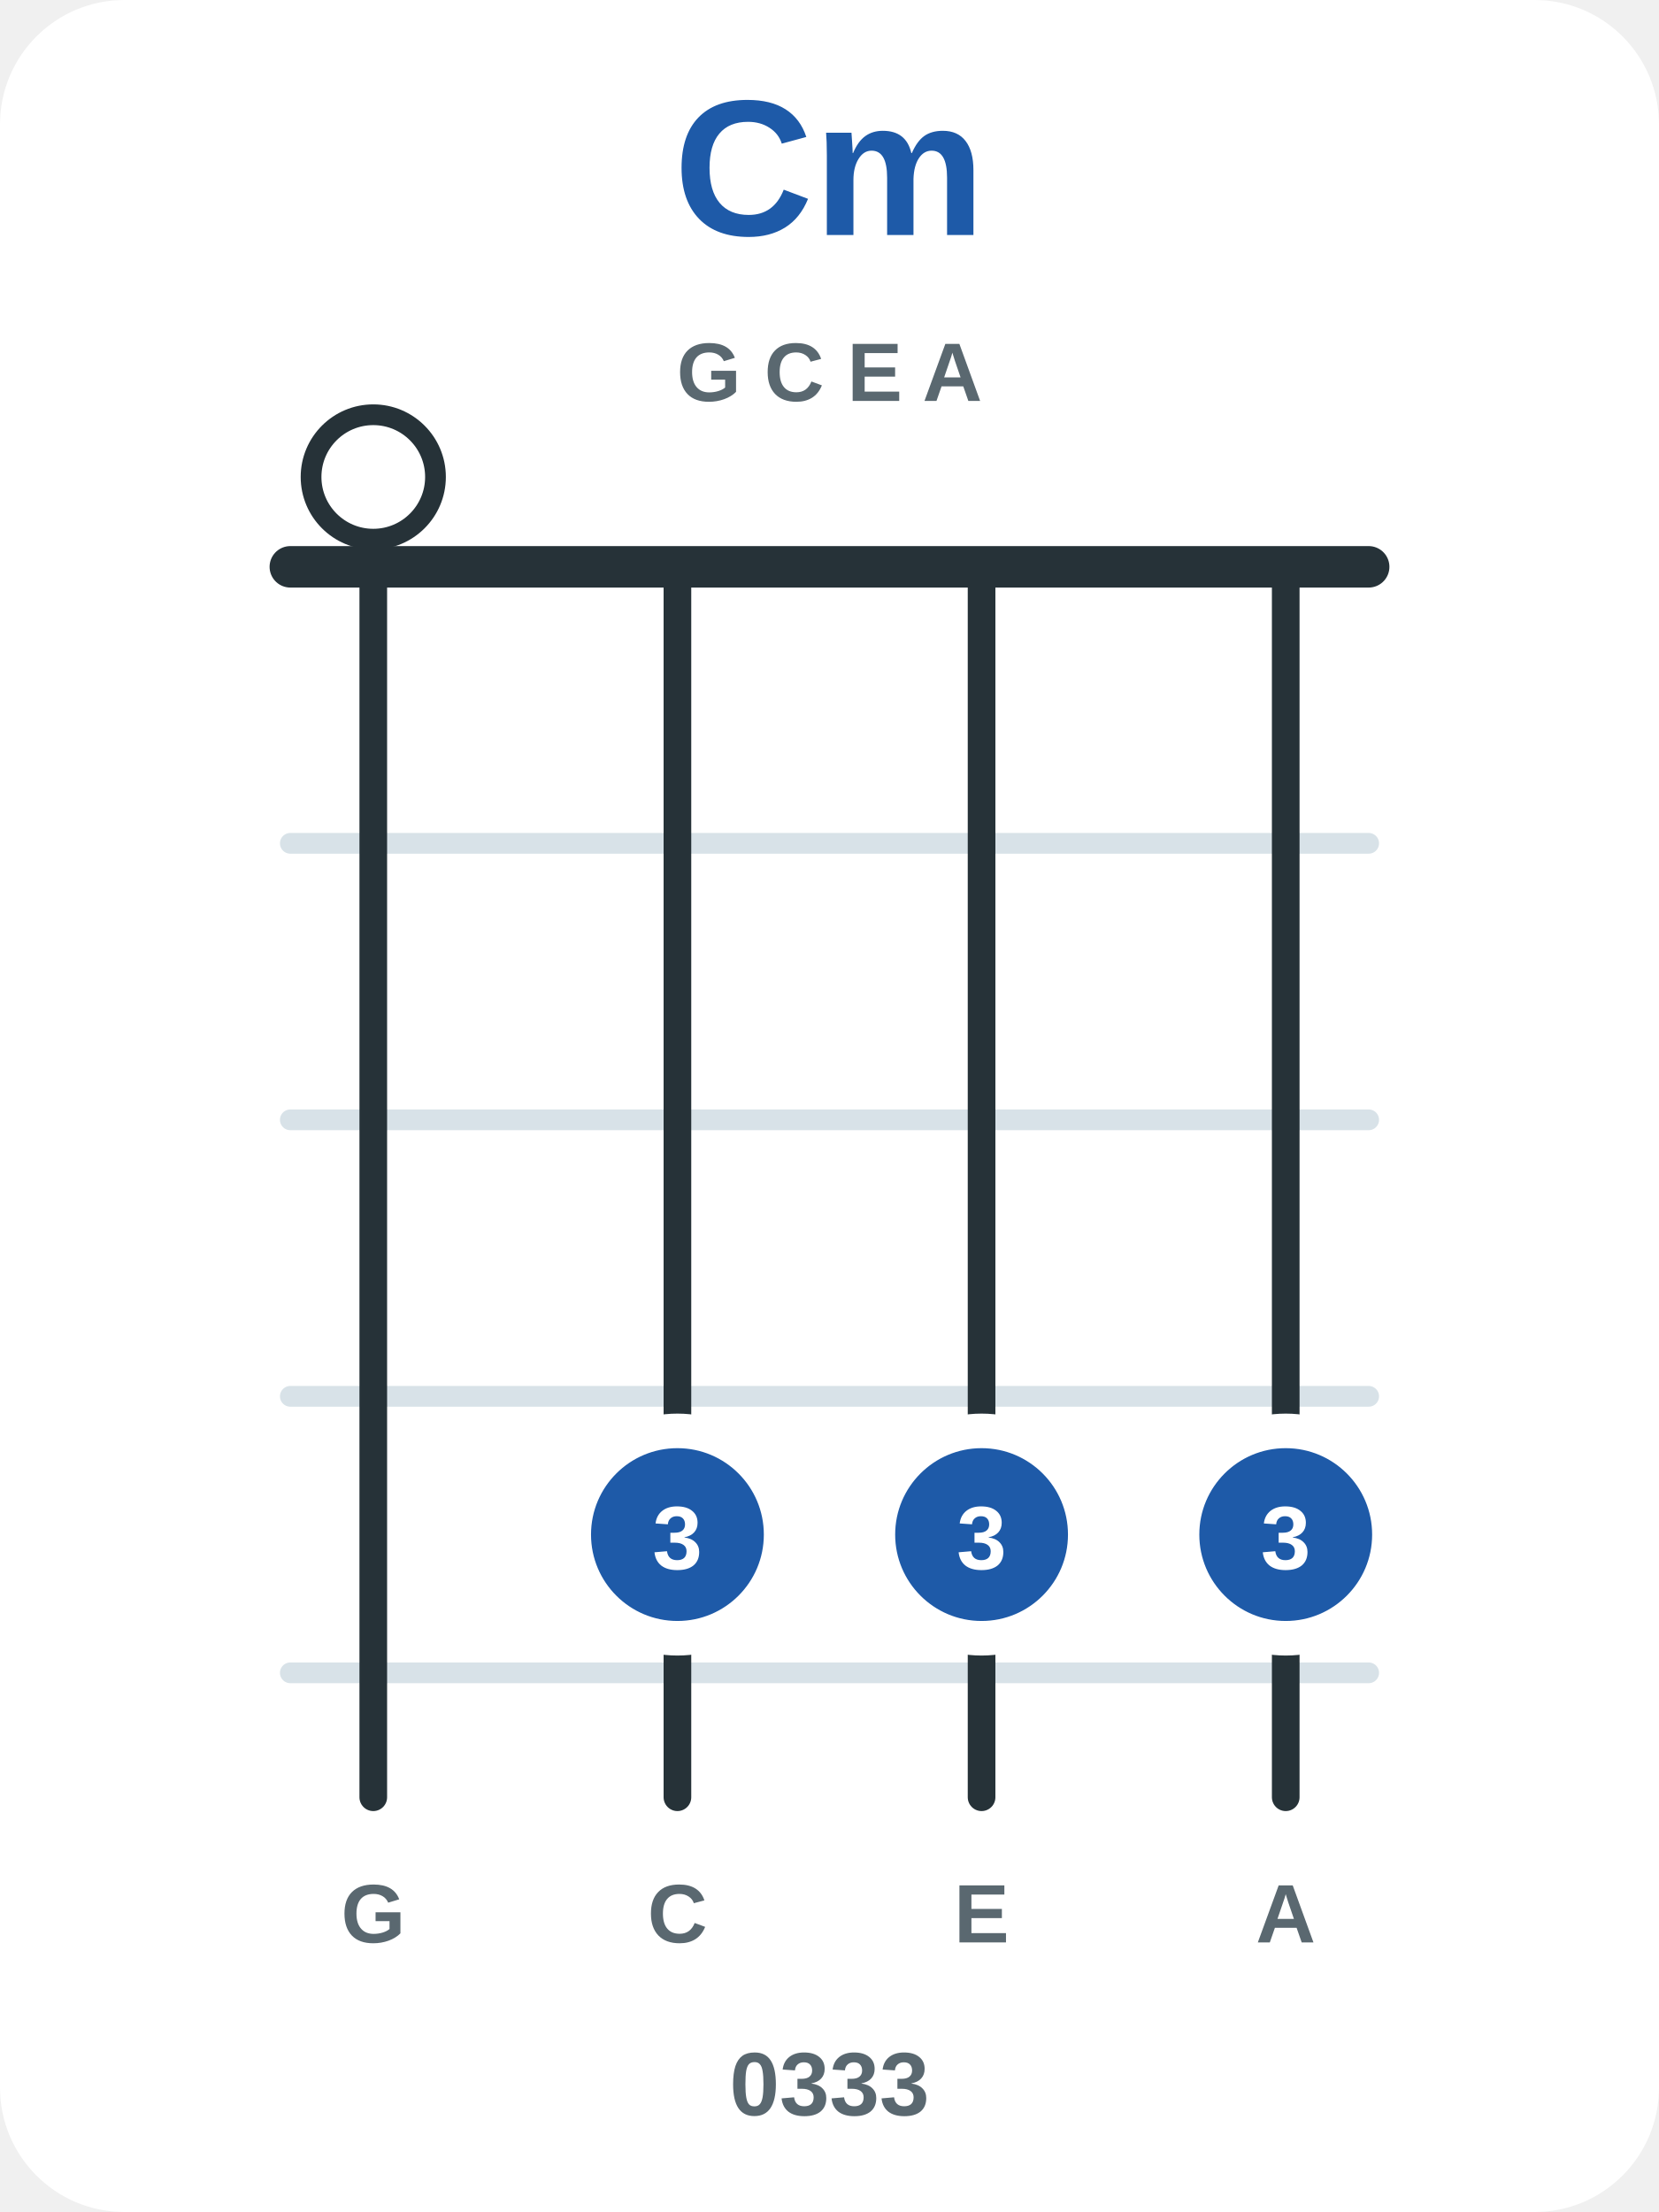
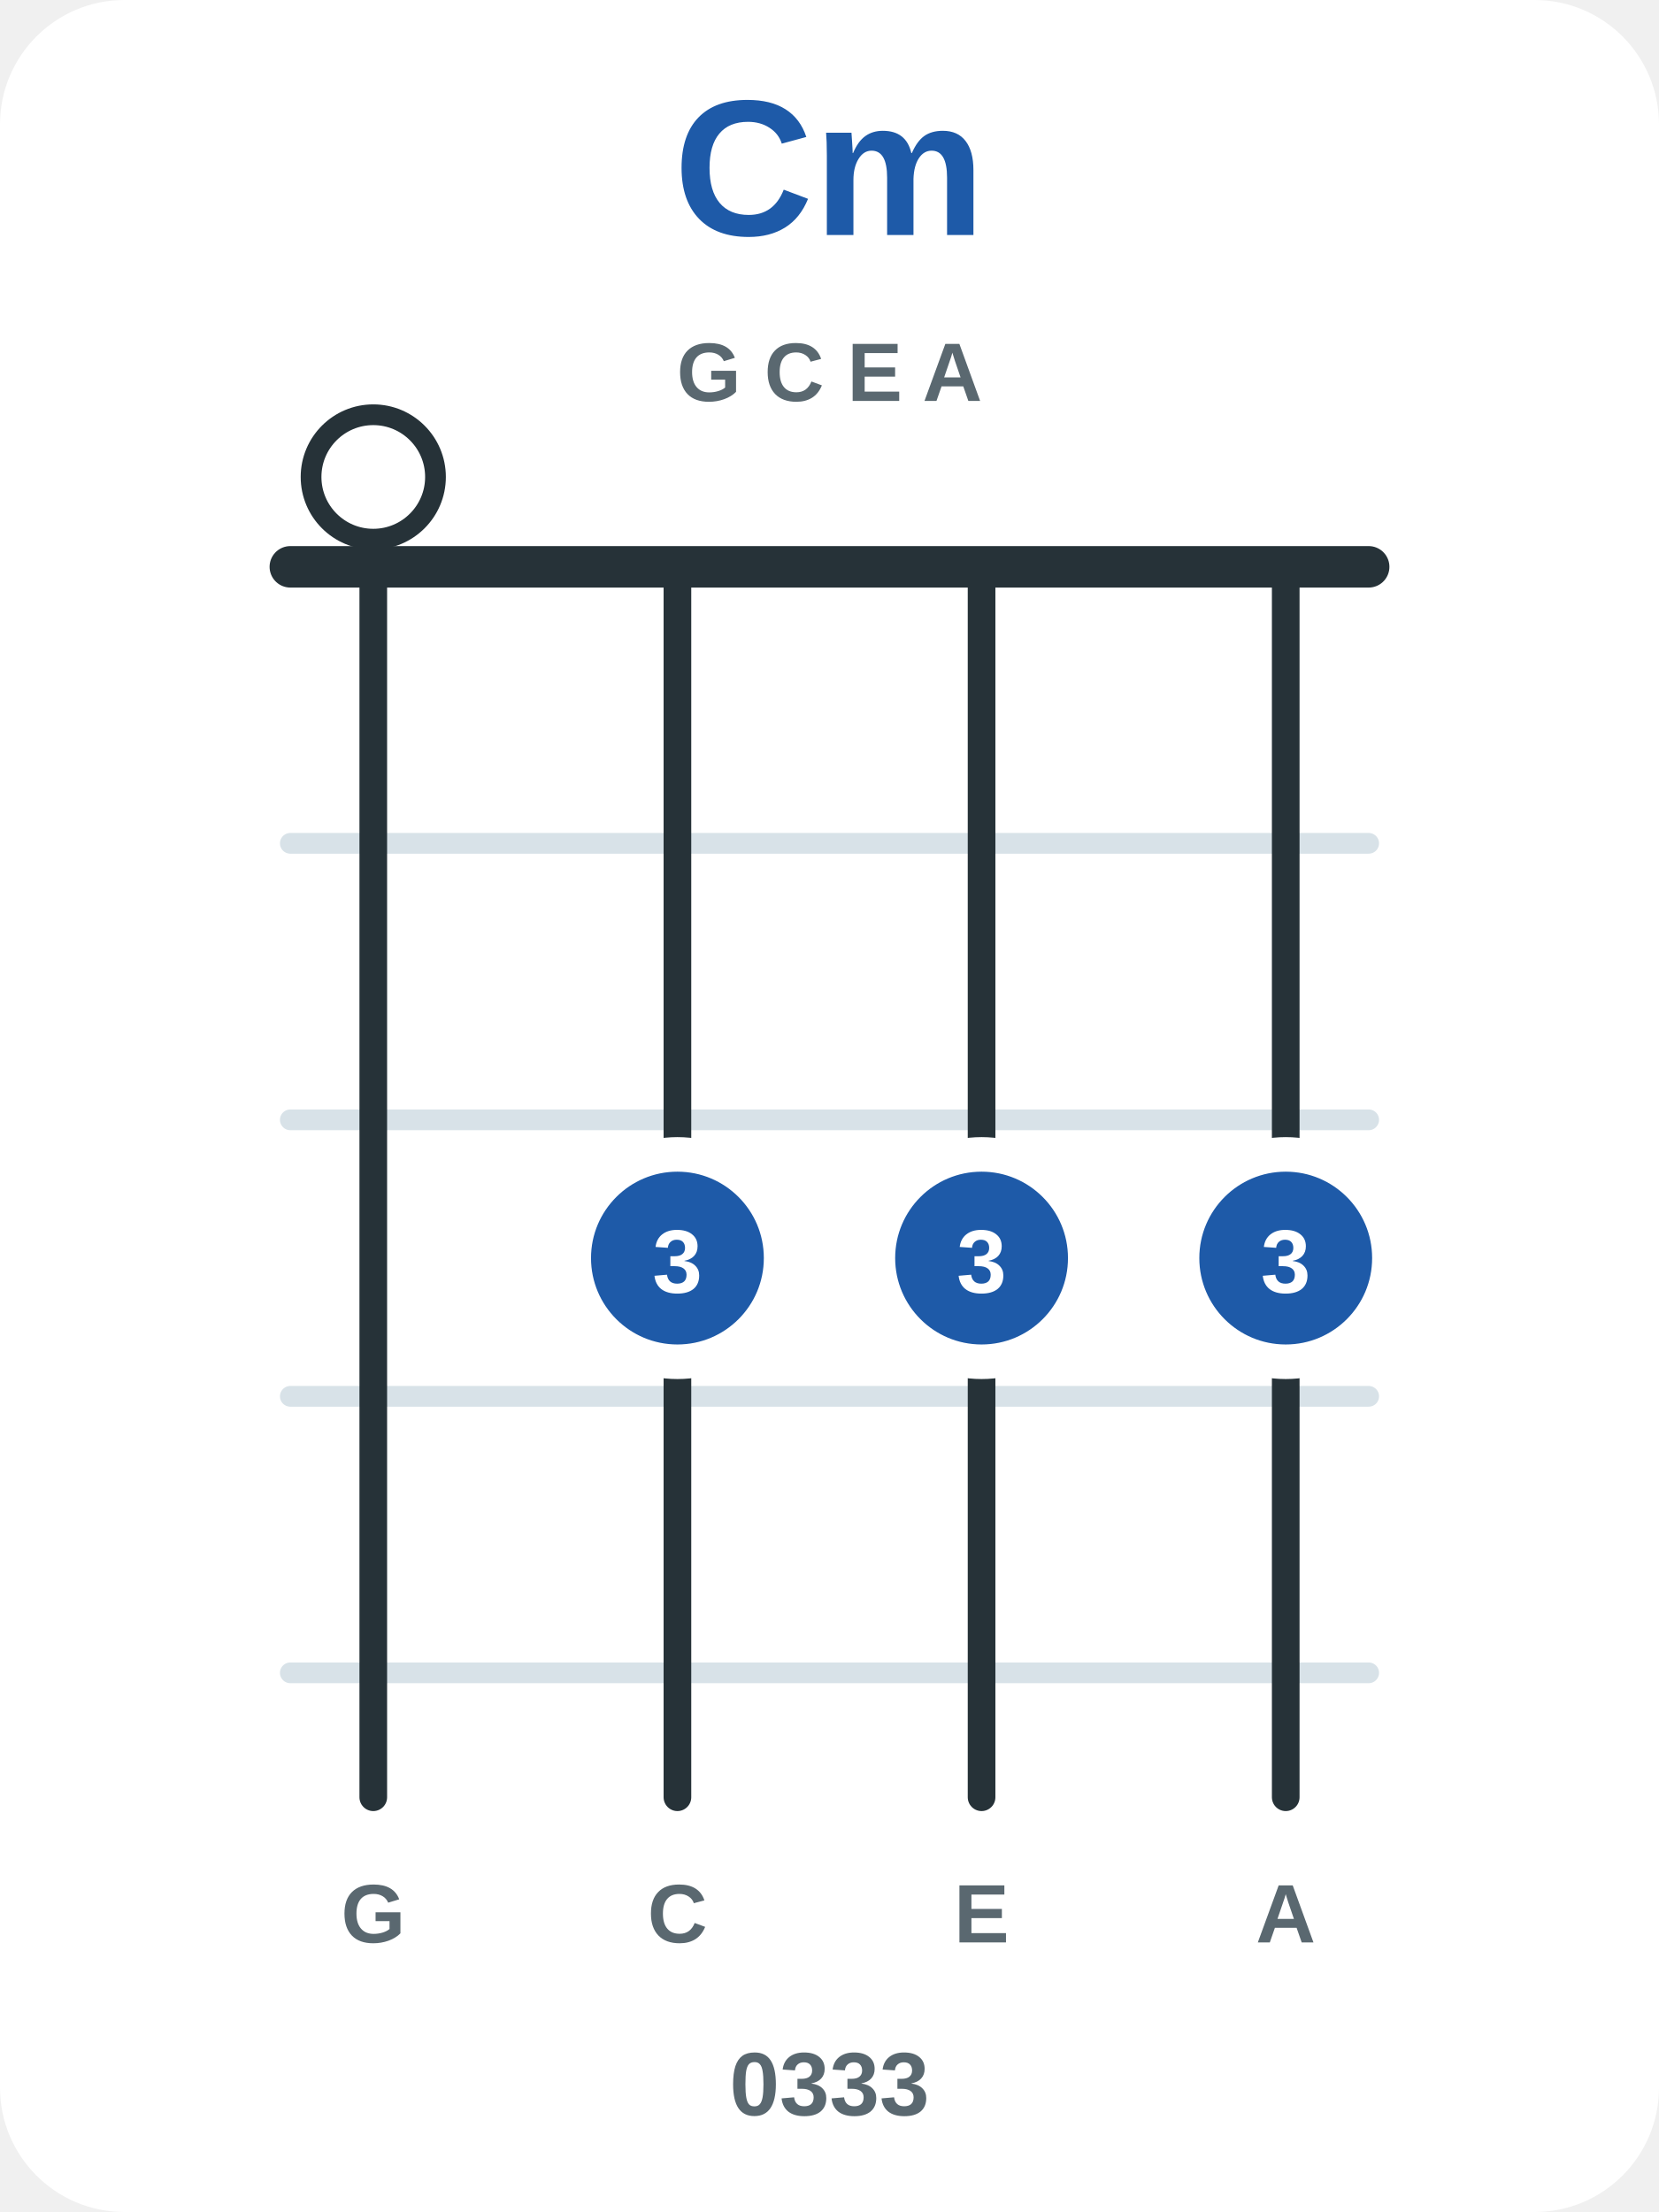
<svg xmlns="http://www.w3.org/2000/svg" width="240" height="320" viewBox="0 0 240 320" role="img" aria-label="Cm ukulele fingering, vertical strings">
  <rect width="240" height="320" rx="18" fill="#FFFFFF" />
  <text x="120" y="34" text-anchor="middle" font-family="Hiragino Sans, Arial, sans-serif" font-size="28" font-weight="700" fill="#1E5AA8">Cm</text>
  <text x="120" y="58" text-anchor="middle" font-family="Hiragino Sans, Arial, sans-serif" font-size="12" font-weight="600" fill="#5A6870">G C E A</text>
  <g stroke="#D8E2E8" stroke-width="3" stroke-linecap="round">
    <line x1="42" y1="82" x2="198" y2="82" />
    <line x1="42" y1="122" x2="198" y2="122" />
    <line x1="42" y1="162" x2="198" y2="162" />
    <line x1="42" y1="202" x2="198" y2="202" />
    <line x1="42" y1="242" x2="198" y2="242" />
  </g>
  <line x1="42" y1="82" x2="198" y2="82" stroke="#263238" stroke-width="6" stroke-linecap="round" />
  <g stroke="#263238" stroke-width="4" stroke-linecap="round">
    <line x1="54" y1="82" x2="54" y2="260" />
    <line x1="98" y1="82" x2="98" y2="260" />
    <line x1="142" y1="82" x2="142" y2="260" />
    <line x1="186" y1="82" x2="186" y2="260" />
  </g>
  <g font-family="Hiragino Sans, Arial, sans-serif" font-size="12" font-weight="700" fill="#5A6870" text-anchor="middle">
    <text x="54" y="281">G</text>
    <text x="98" y="281">C</text>
    <text x="142" y="281">E</text>
    <text x="186" y="281">A</text>
  </g>
  <circle cx="54" cy="69" r="9" fill="#FFFFFF" stroke="#263238" stroke-width="3" />
  <g>
-     <circle cx="98" cy="222" r="15" fill="#1E5AA8" stroke="#FFFFFF" stroke-width="5" />
-     <circle cx="142" cy="222" r="15" fill="#1E5AA8" stroke="#FFFFFF" stroke-width="5" />
-     <circle cx="186" cy="222" r="15" fill="#1E5AA8" stroke="#FFFFFF" stroke-width="5" />
+     <circle cx="98" cy="182" r="15" fill="#1E5AA8" stroke="#FFFFFF" stroke-width="5" />
+     <circle cx="142" cy="182" r="15" fill="#1E5AA8" stroke="#FFFFFF" stroke-width="5" />
+     <circle cx="186" cy="182" r="15" fill="#1E5AA8" stroke="#FFFFFF" stroke-width="5" />
  </g>
  <g font-family="Hiragino Sans, Arial, sans-serif" font-size="13" font-weight="700" fill="#FFFFFF" text-anchor="middle">
-     <text x="98" y="227">3</text>
-     <text x="142" y="227">3</text>
-     <text x="186" y="227">3</text>
+     <text x="98" y="187">3</text>
+     <text x="142" y="187">3</text>
+     <text x="186" y="187">3</text>
  </g>
  <text x="120" y="306" text-anchor="middle" font-family="Hiragino Sans, Arial, sans-serif" font-size="13" font-weight="600" fill="#5A6870">0333</text>
</svg>
